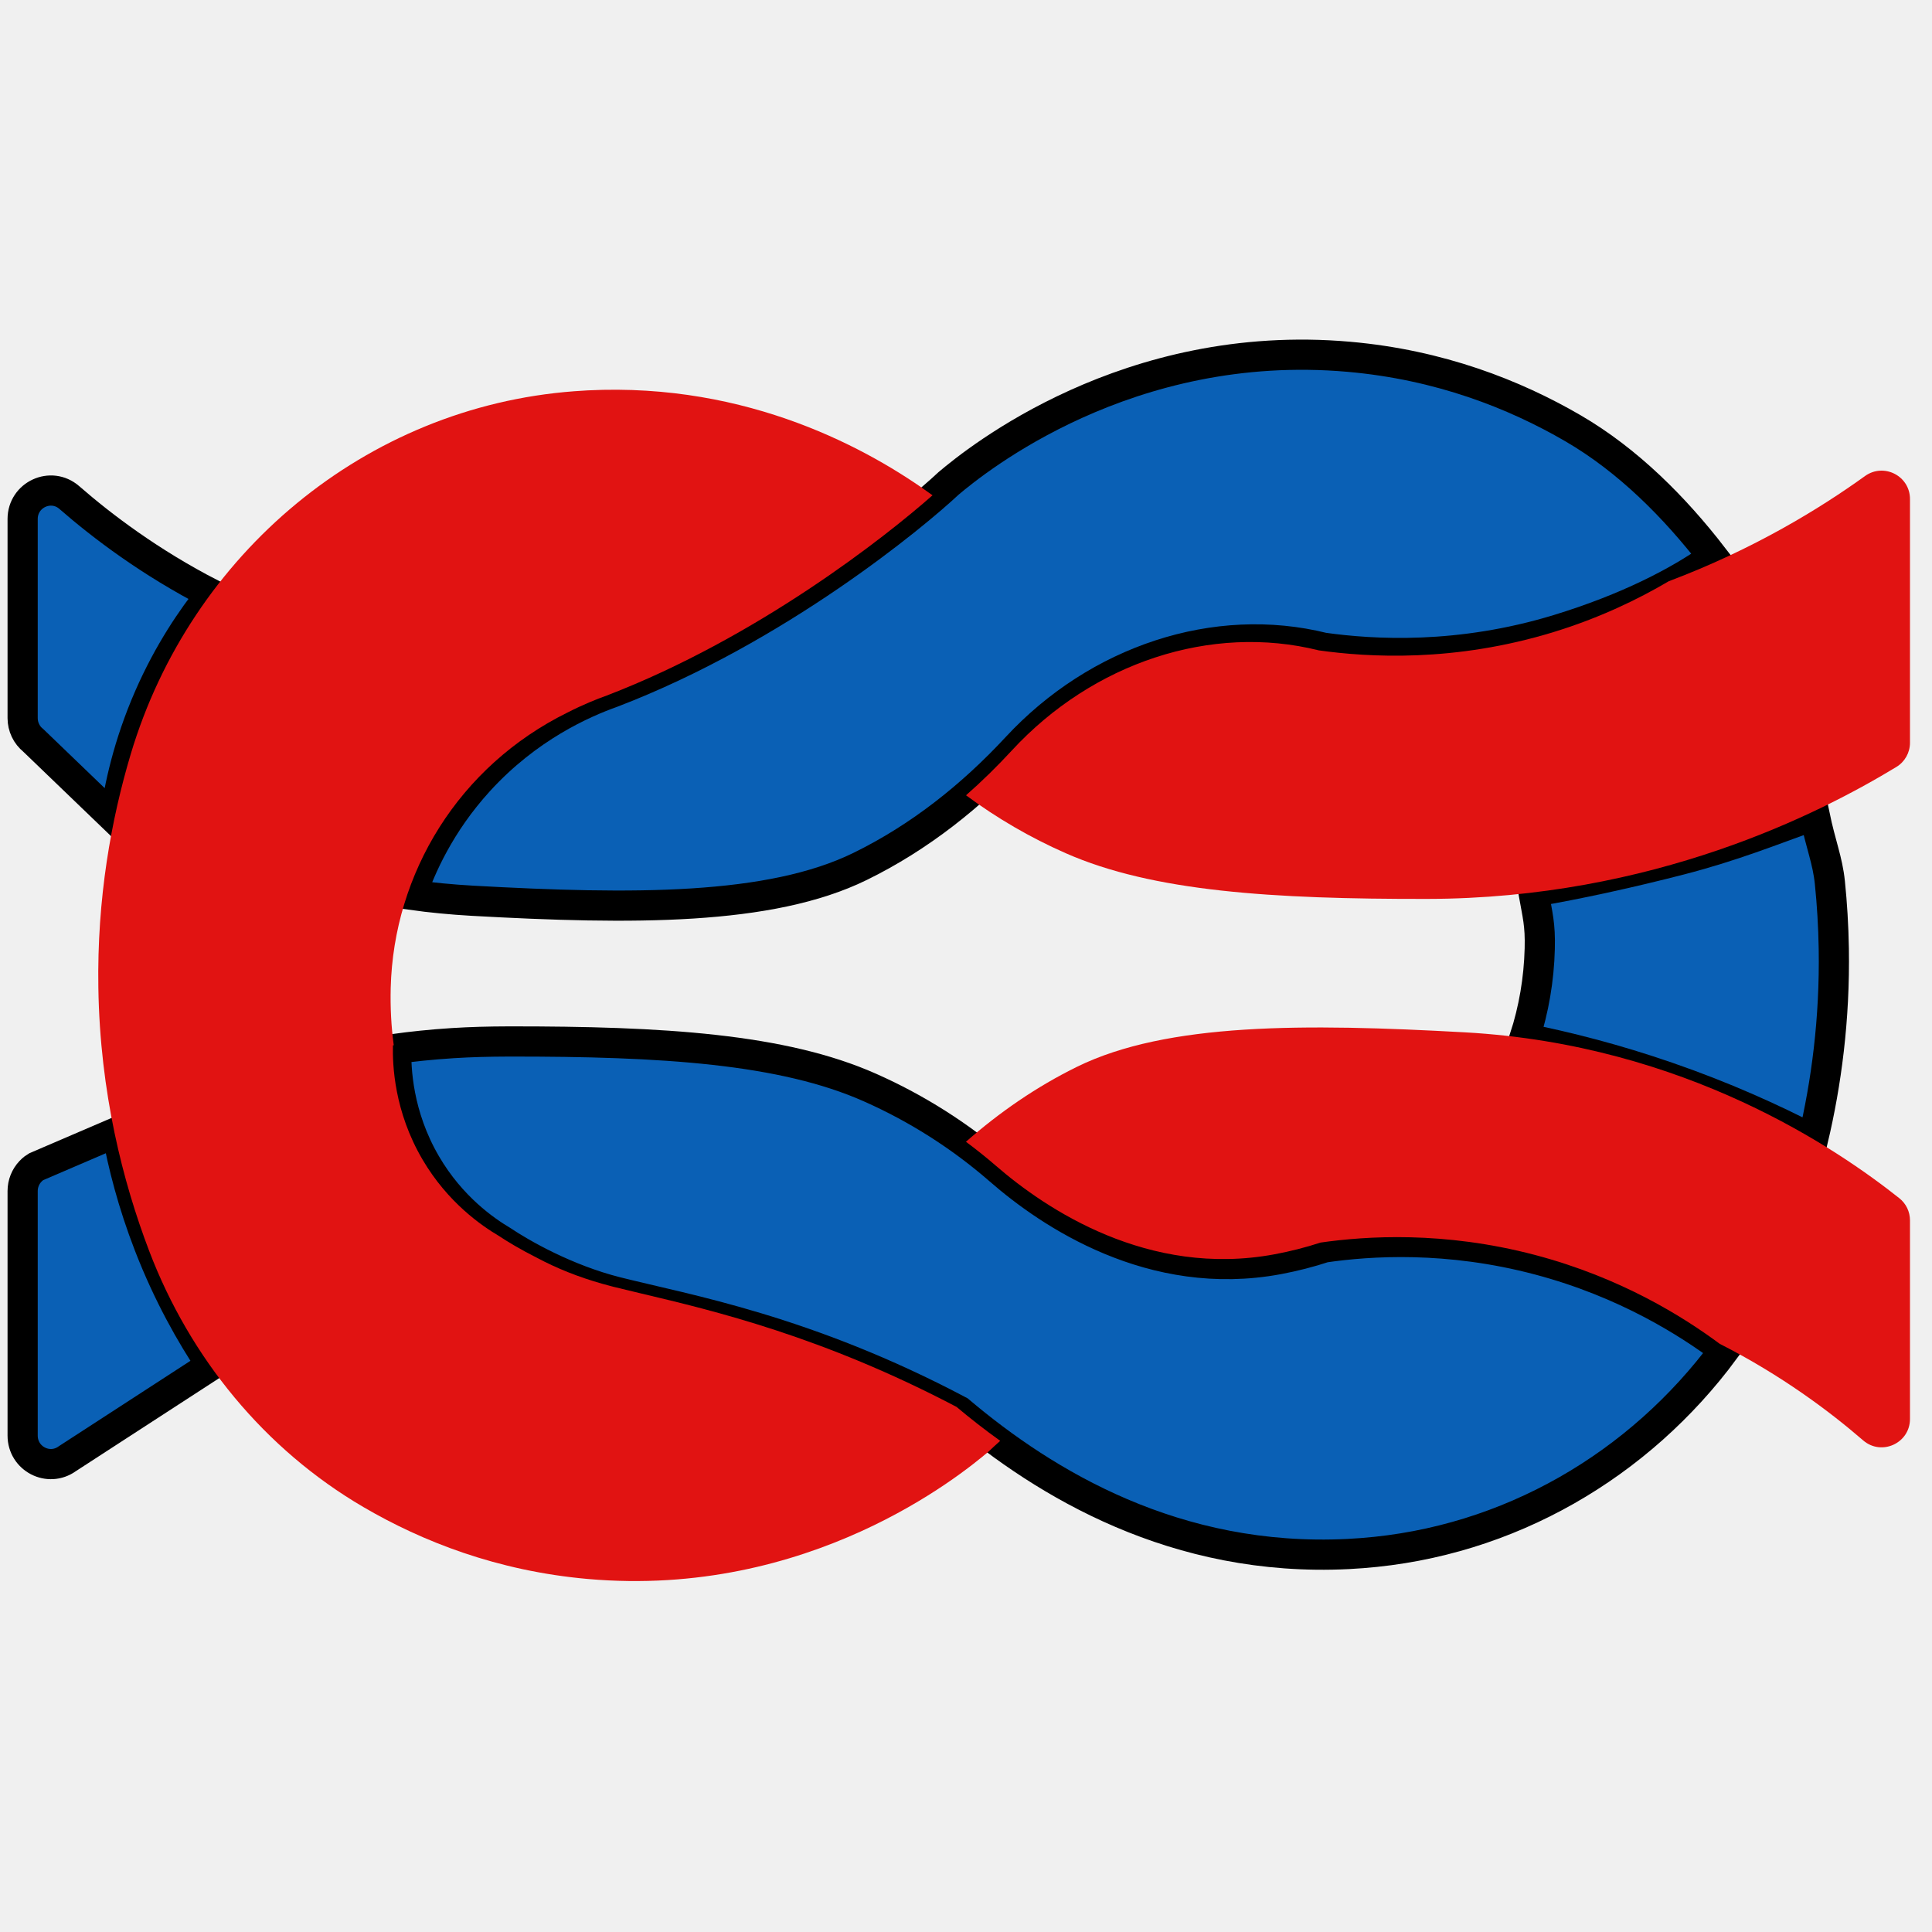
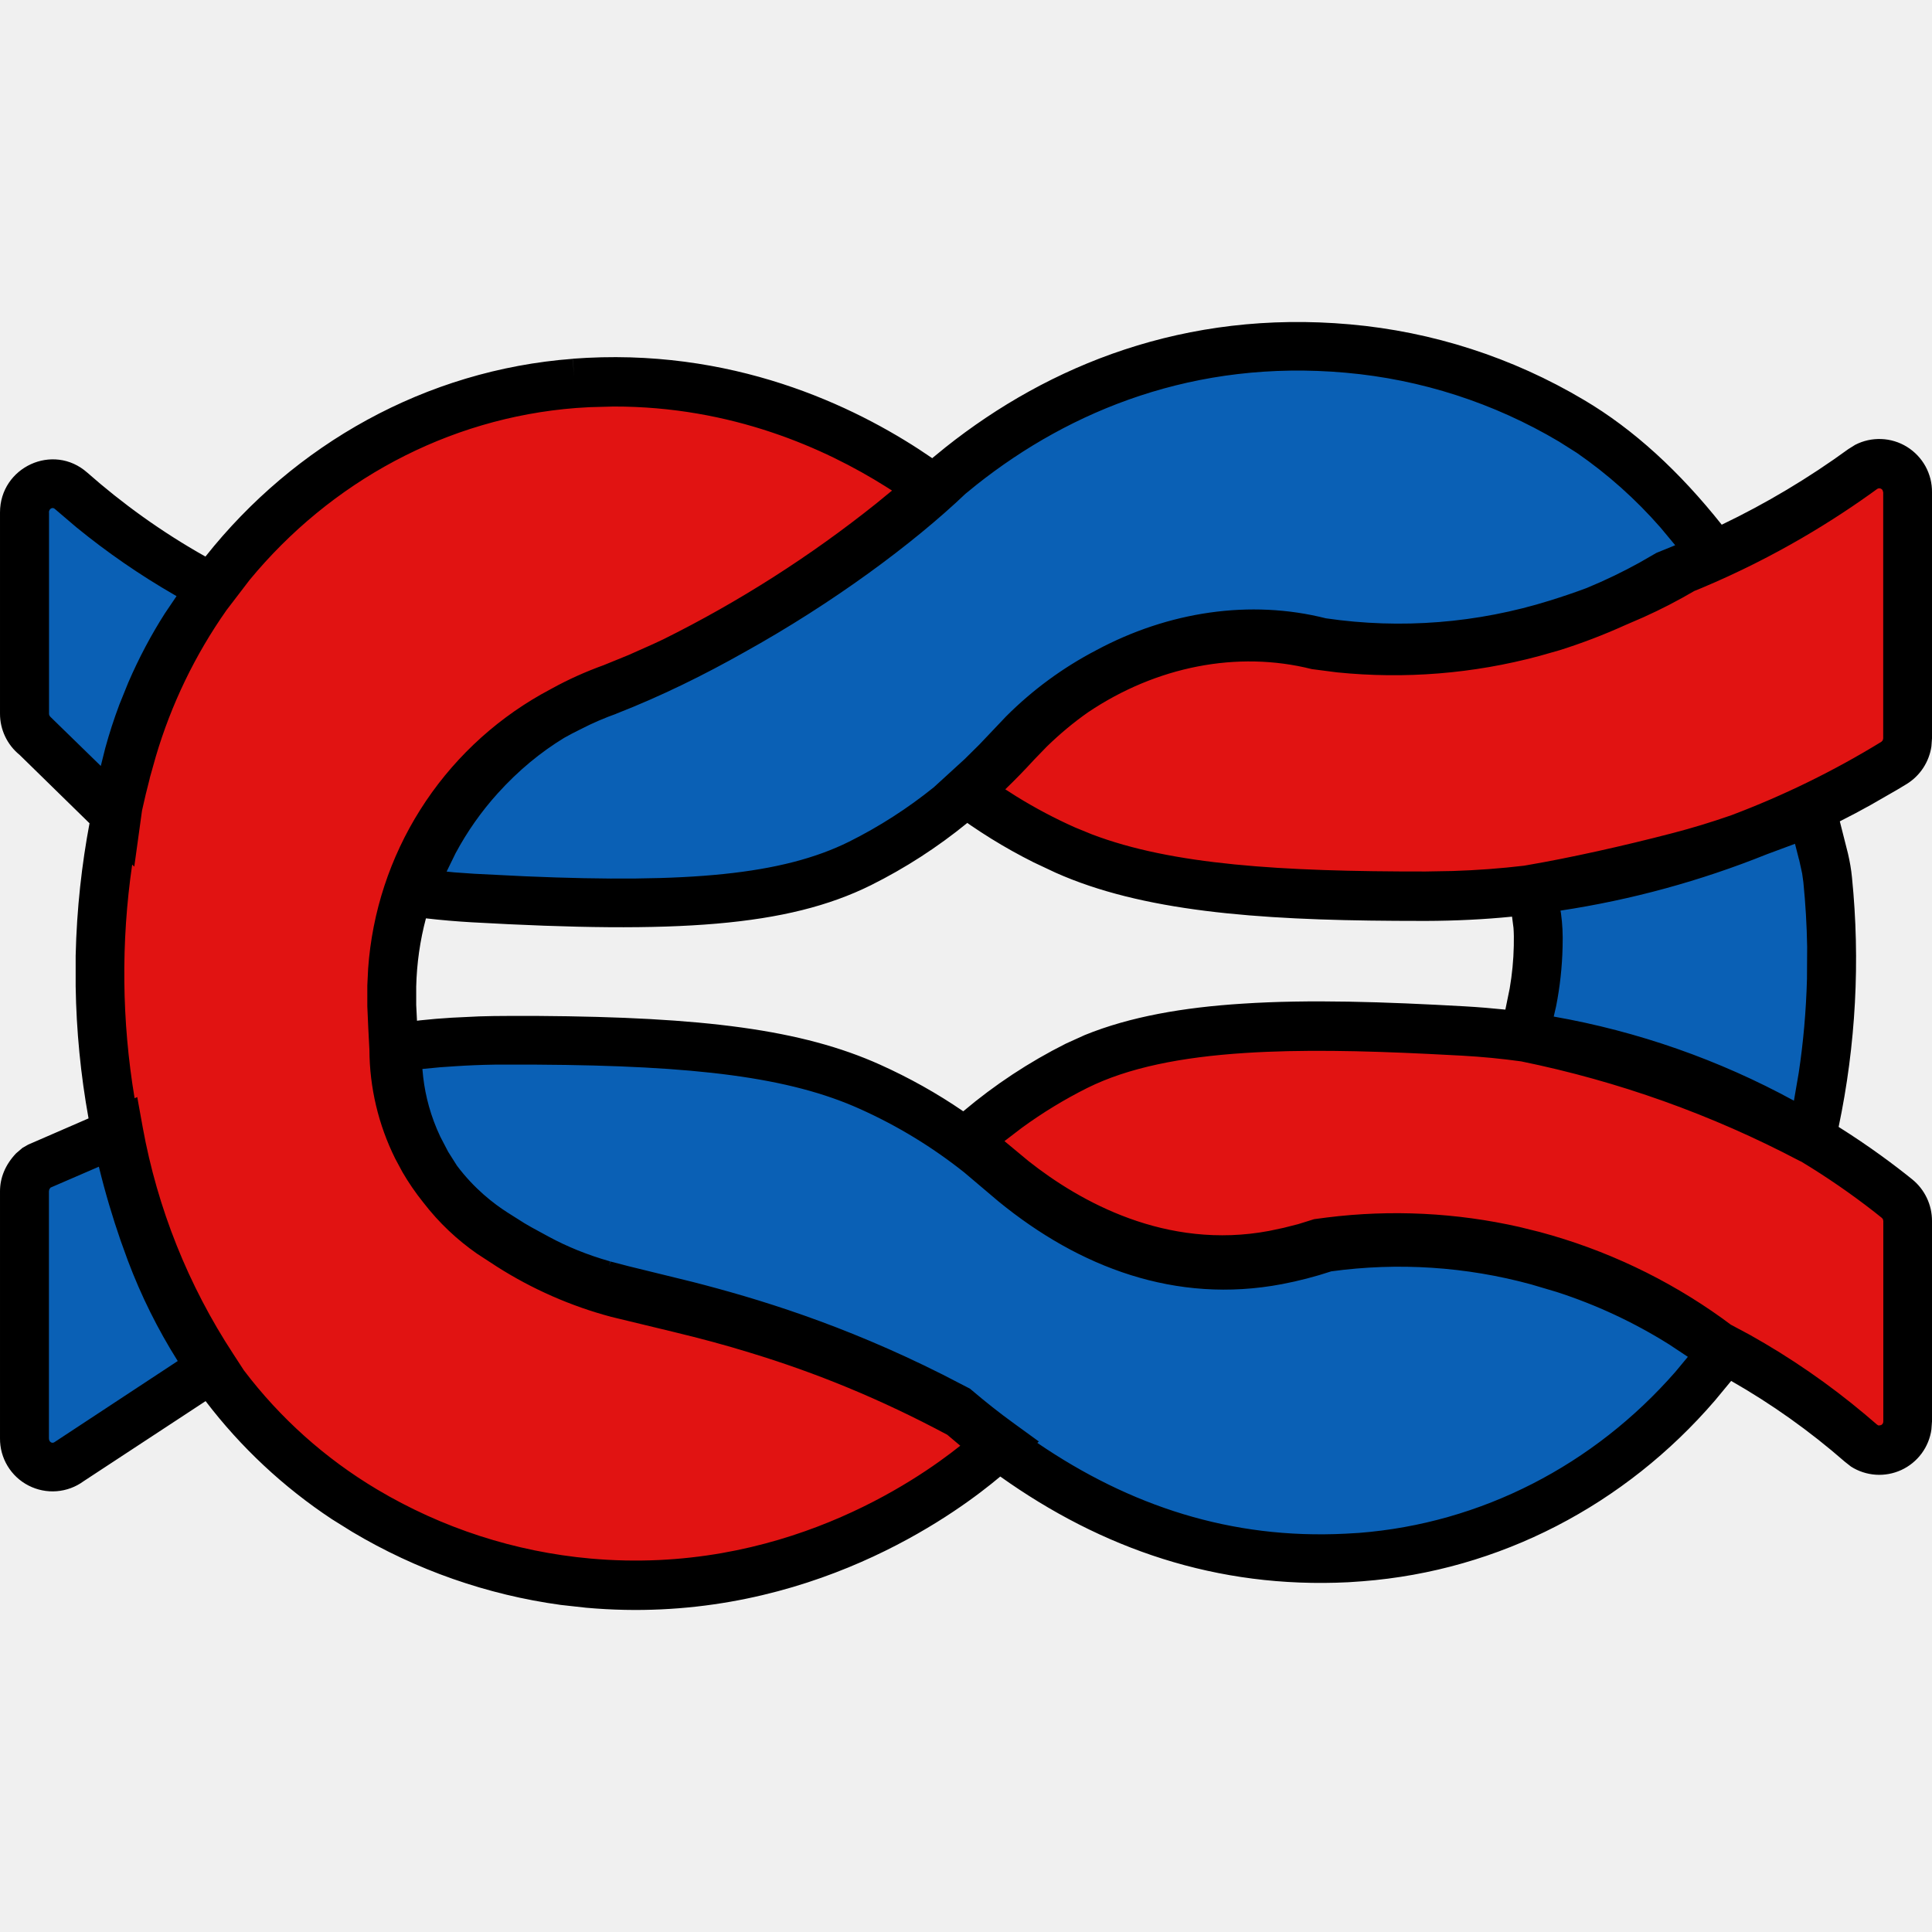
- <svg xmlns="http://www.w3.org/2000/svg" width="512" height="512" viewBox="0 0 512 512" fill="none">
-   <path d="M457 357.752C434.447 388.263 399.909 408.62 360.938 411.591C359.724 411.676 358.511 411.761 357.28 411.829C311.584 414.104 277.065 393.256 254.175 373.9C213.67 352.456 181.979 347.056 163.437 342.387C149.952 338.991 138.153 332.2 133.096 328.804C128.613 326.138 119.595 319.958 112.869 308.43C105.335 295.509 104.896 283.166 105.014 277.92C108.942 277.393 114.015 276.816 119.949 276.442C124.803 276.137 129.506 276.018 134.782 276.001C175.708 275.95 207.448 277.953 230.541 288.208C243.031 293.743 254.611 301.112 264.927 310.094C278.192 321.673 305.313 339.976 338.739 333.728C342.986 332.93 347.066 331.877 350.993 330.587C363.028 328.855 383.609 327.463 407.848 333.898C430.856 340.01 447.409 350.571 457 357.752Z" fill="#0A60B5" stroke="black" stroke-width="8" stroke-miterlimit="10" />
-   <path d="M454 147.632C443.832 134.459 431.474 122.006 416.878 113.508C401.324 104.458 381.476 96.665 357.471 94.553C298.821 89.391 258.722 121.922 251.416 128.073C242.326 136.604 205.964 166.789 162.196 183.549C154.57 186.264 139.891 192.683 126.844 207.013C116.525 218.343 111.475 229.94 109 237.147C114.219 237.868 119.605 238.388 125.161 238.706C167.599 241.069 204.062 241.304 227.916 229.622C243.673 221.912 257.493 210.935 269.412 198.08C290.892 174.9 322.22 164.56 350.737 171.649C363.834 173.476 386.644 174.867 413.023 166.789C431.238 161.208 444.809 154.185 454 147.632Z" fill="#0A60B5" stroke="black" stroke-width="8" stroke-miterlimit="10" />
-   <path d="M56 157.414C39.73 149.051 27.029 139.404 18.366 131.853C13.524 127.629 6 131.092 6 137.546V190.307C6 192.605 7.039 194.784 8.815 196.203L30.43 217C31.57 208.637 34.016 197.267 39.512 184.698C44.69 172.838 50.906 163.766 56 157.414Z" fill="#0A60B5" stroke="black" stroke-width="8" stroke-miterlimit="10" />
-   <path d="M404 275.157C406.473 267.536 407.845 259.542 408.049 251.396C408.218 244.96 407.473 242.555 406.355 236.323C417.857 234.392 432.222 231.242 445.317 227.855C459.157 224.282 469.389 220.132 480.891 216C482.568 224.045 484.33 227.957 484.939 233.918C485.515 239.541 485.871 245.367 485.973 251.396C486.278 270.127 483.991 287.113 480.467 302C469.626 296.377 456.751 290.551 441.929 285.437C428.14 280.661 415.316 277.409 404 275.157Z" fill="#0A60B5" stroke="black" stroke-width="8" stroke-miterlimit="10" />
-   <path d="M17.863 386.557C12.903 390.158 6 386.608 6 380.438V315.638C6 313.677 6.754 311.817 8.061 310.431C8.714 309.738 9.318 309.349 9.586 309.197L31 300C32.575 308.588 35.172 318.867 39.512 330.058C44.589 343.143 50.621 353.743 56 361.807C43.282 370.057 30.564 378.307 17.863 386.557Z" fill="#0A60B5" stroke="black" stroke-width="8" stroke-miterlimit="10" />
-   <path fill-rule="evenodd" clip-rule="evenodd" d="M155.765 103.453C198.594 101.328 230.622 119.267 247.13 131.257C234.633 142.295 200.817 168.932 160.818 184.316C158.121 185.28 154.541 186.71 150.462 188.793C121.52 203.048 104.31 231.457 103.542 261.808C103.413 266.916 103.673 272.006 104.349 277.007C104.276 277.016 104.203 277.026 104.131 277.036C104.013 282.241 104.451 294.488 111.981 307.308C118.703 318.747 127.716 324.879 132.197 327.524C134.42 329.006 137.949 331.141 142.351 333.354C147.523 336.109 153.257 338.42 159.582 340.207C160.551 340.488 161.531 340.753 162.52 341.001C164.821 341.576 167.33 342.171 170.036 342.814C189.12 347.343 218.035 354.206 253.489 372.84C257.07 375.846 260.929 378.875 265.067 381.836C263.81 382.961 262.751 383.944 261.896 384.751C254.585 390.934 214.457 423.632 155.765 418.444C131.742 416.321 111.864 408.488 96.315 399.391C70.119 384.077 50.325 359.853 39.526 331.5C32.569 313.222 26.504 289.587 26.066 261.774C25.679 238.021 29.486 217.098 34.675 199.746C50.56 146.731 96.888 107.85 152.11 103.689C153.322 103.605 154.535 103.52 155.765 103.453ZM455.742 356.124C446.129 349.001 429.635 338.603 406.79 332.577C382.565 326.193 361.996 327.574 349.968 329.292C346.042 330.573 341.966 331.617 337.72 332.409C304.314 338.608 277.209 320.448 263.951 308.959C261.373 306.731 258.716 304.603 255.986 302.578C264.908 294.736 274.719 287.969 285.414 282.714C309.285 270.989 345.774 271.225 388.243 273.583C446.767 276.851 487.198 304.732 503.336 317.535C505.139 318.967 506.166 321.123 506.166 323.414V376.025C506.166 382.477 498.602 385.93 493.734 381.702C485.011 374.15 472.183 364.489 455.742 356.124ZM268.112 198.921C264.275 203.078 260.24 207.04 256.008 210.76C264.204 216.84 273.061 221.988 282.432 226.11C305.511 236.285 337.233 238.273 378.135 238.223C438.125 238.139 482.295 215.548 502.561 203.25C504.802 201.886 506.166 199.46 506.166 196.832V132.26C506.166 126.111 499.226 122.574 494.239 126.162C482.435 134.658 464.882 145.501 442.244 154.031C434.092 158.837 423.933 163.744 411.827 167.469C385.429 175.589 362.602 174.191 349.496 172.355C320.959 165.229 289.608 175.623 268.112 198.921Z" fill="#E11312" />
+ <svg xmlns="http://www.w3.org/2000/svg" width="64" height="64" viewBox="0 0 63.711 63.711" fill="none">
+   <g clip-path="url(#clip0_303_12787)">
+     <path d="M16.796 34.303C21.877 34.295 25.819 34.547 28.686 35.837C29.979 36.416 31.192 37.157 32.301 38.041L32.954 38.587C34.6 40.045 37.969 42.344 42.118 41.56C42.646 41.46 43.153 41.327 43.639 41.162C45.95 40.825 48.305 40.954 50.565 41.54C52.826 42.127 54.946 43.16 56.801 44.579C54 48.415 49.713 50.974 44.874 51.348L44.422 51.375C38.747 51.661 34.462 49.041 31.619 46.61C26.591 43.913 22.654 43.233 20.353 42.646C19.106 42.309 17.917 41.786 16.825 41.096L16.19 40.684C15.324 40.08 14.602 39.293 14.075 38.378C13.409 37.212 13.072 35.887 13.1 34.544L13.934 34.444C14.884 34.343 15.84 34.296 16.796 34.303ZM59.769 26.761C59.976 27.77 60.193 28.264 60.273 29.012C60.56 31.876 60.372 34.768 59.716 37.571C56.727 35.999 53.53 34.862 50.22 34.197C50.528 33.241 50.698 32.232 50.724 31.21C50.746 30.401 50.653 30.098 50.512 29.315C51.943 29.073 53.724 28.678 55.351 28.253C57.069 27.802 58.34 27.279 59.769 26.761ZM31.277 15.707L31.688 15.37C33.238 14.138 37.916 10.91 44.444 11.494C47.425 11.76 49.888 12.742 51.821 13.878C53.631 14.945 55.166 16.512 56.429 18.165C55.288 18.988 53.602 19.872 51.343 20.576C48.841 21.347 46.199 21.555 43.607 21.186C40.069 20.294 36.177 21.595 33.512 24.507C32.031 26.124 30.316 27.504 28.359 28.473C25.397 29.941 20.87 29.912 15.601 29.615C14.93 29.576 14.26 29.511 13.594 29.418C14.069 28.018 14.823 26.73 15.811 25.63C17.009 24.302 18.516 23.29 20.199 22.683C25.633 20.576 30.148 16.78 31.277 15.707ZM7.013 19.397C5.332 18.518 3.764 17.44 2.341 16.185C1.741 15.654 0.807 16.087 0.807 16.899V23.53C0.806 23.672 0.837 23.813 0.897 23.941C0.957 24.07 1.045 24.183 1.155 24.274L3.838 26.886C4.209 24.151 5.305 21.565 7.013 19.397ZM2.283 48.2C2.143 48.301 1.978 48.361 1.806 48.373C1.633 48.386 1.461 48.35 1.308 48.27C1.155 48.19 1.028 48.069 0.939 47.921C0.851 47.773 0.806 47.602 0.81 47.43V39.288C0.81 39.041 0.902 38.808 1.064 38.633L1.208 38.508C1.223 38.497 1.239 38.487 1.256 38.478L3.913 37.321C4.418 40.093 5.475 42.735 7.019 45.091L2.278 48.2H2.283Z" fill="#0A60B5" />
+     <path d="M19.4 12.612C24.72 12.347 28.697 14.603 30.746 16.108C29.193 17.497 24.993 20.844 20.029 22.777C19.588 22.936 19.158 23.124 18.742 23.34C17.026 24.194 15.577 25.5 14.551 27.118C13.524 28.736 12.96 30.604 12.918 32.519C12.902 33.162 12.933 33.801 13.018 34.431H12.992C12.976 35.086 13.029 36.626 13.966 38.237C14.8 39.676 15.92 40.446 16.475 40.78C16.751 40.966 17.191 41.232 17.736 41.513C18.526 41.937 19.367 42.26 20.239 42.474L21.173 42.702C23.541 43.27 27.133 44.133 31.534 46.475C31.98 46.854 32.458 47.234 32.973 47.605C32.814 47.749 32.684 47.871 32.578 47.972C31.67 48.75 26.687 52.859 19.4 52.209C16.792 51.974 14.269 51.156 12.02 49.814C8.768 47.887 6.31 44.842 4.97 41.279C2.969 35.972 2.758 30.156 4.367 24.717C6.339 18.054 12.092 13.167 18.946 12.644L19.4 12.612ZM56.644 44.375C54.786 42.973 52.669 41.954 50.415 41.375C48.161 40.797 45.815 40.67 43.512 41.003C43.026 41.163 42.519 41.295 41.993 41.394C37.844 42.172 34.481 39.891 32.835 38.447C32.515 38.167 32.185 37.898 31.845 37.643C32.947 36.653 34.175 35.813 35.498 35.147C38.463 33.674 42.992 33.703 48.266 33.998C55.532 34.409 60.552 37.913 62.553 39.525C62.779 39.703 62.907 39.976 62.907 40.263V46.876C62.91 47.056 62.861 47.234 62.765 47.387C62.67 47.54 62.531 47.662 62.367 47.737C62.204 47.813 62.021 47.84 61.843 47.813C61.664 47.787 61.497 47.709 61.362 47.59C59.925 46.331 58.341 45.252 56.644 44.375ZM33.35 24.614C32.872 25.137 32.373 25.633 31.848 26.1C32.864 26.868 33.963 27.513 35.129 28.03C37.996 29.31 41.932 29.559 47.011 29.554C52.466 29.533 57.811 28.012 62.461 25.158C62.598 25.073 62.711 24.954 62.789 24.813C62.867 24.671 62.907 24.512 62.907 24.351V16.236C62.91 16.062 62.865 15.891 62.776 15.742C62.687 15.593 62.559 15.472 62.405 15.392C62.251 15.312 62.077 15.276 61.904 15.289C61.731 15.302 61.565 15.364 61.425 15.466C59.96 16.536 57.781 17.9 54.969 18.97C53.782 19.68 52.515 20.248 51.194 20.661C48.691 21.436 46.047 21.645 43.453 21.274C39.912 20.38 36.021 21.686 33.35 24.614Z" fill="#E11312" />
+     <path d="M3.977 40.908C3.717 40.157 3.472 39.342 3.26 38.474L1.665 39.164L1.625 39.225L1.614 39.286V47.43C1.614 47.555 1.72 47.614 1.8 47.555L5.861 44.882C5.202 43.836 4.651 42.726 4.216 41.569L3.977 40.908ZM59.325 28.344L59.193 27.826L58.264 28.171C56.075 29.052 53.792 29.676 51.46 30.029L51.476 30.119C51.524 30.47 51.542 30.799 51.529 31.229C51.514 31.884 51.443 32.537 51.316 33.18L51.237 33.523C54.01 34.011 56.686 34.948 59.158 36.297L59.315 35.384C59.469 34.37 59.559 33.334 59.588 32.283L59.594 31.221C59.582 30.51 59.54 29.8 59.469 29.092L59.429 28.805L59.328 28.344H59.325ZM1.617 16.899V23.531C1.617 23.565 1.625 23.595 1.657 23.634L3.324 25.259L3.472 24.667C3.602 24.192 3.756 23.714 3.937 23.233L4.229 22.511C4.585 21.686 4.991 20.927 5.437 20.228L5.822 19.658L5.747 19.615C4.614 18.962 3.535 18.218 2.522 17.391L1.805 16.78C1.731 16.716 1.614 16.772 1.614 16.899H1.617ZM18.107 40.788C18.704 41.11 19.363 41.38 20.098 41.59L20.127 41.598L20.085 41.739L20.135 41.601L20.727 41.755L22.835 42.272C24.972 42.819 27.786 43.669 31.078 45.325L31.988 45.795L32.055 45.851C32.485 46.217 32.947 46.586 33.443 46.944L34.258 47.536L34.208 47.582C37.26 49.663 40.602 50.767 44.369 50.576L44.815 50.55C48.848 50.236 52.562 48.312 55.248 45.24L55.66 44.744L55.038 44.332C53.879 43.605 52.635 43.025 51.332 42.604L50.491 42.355C48.345 41.769 46.103 41.623 43.9 41.925C43.367 42.101 42.823 42.242 42.272 42.347C38.773 43.01 35.588 41.794 32.928 39.62L31.8 38.665C30.744 37.824 29.586 37.12 28.354 36.568C26.042 35.527 22.96 35.139 17.698 35.108H16.313C15.84 35.115 15.423 35.134 15.009 35.161L14.513 35.195L13.929 35.251L13.955 35.516C14.03 36.159 14.205 36.817 14.518 37.481L14.778 37.98L15.068 38.439C15.649 39.214 16.294 39.7 16.719 39.974L17.298 40.34L17.537 40.478L18.107 40.788ZM33.698 37.191L33.124 37.63L33.916 38.288C35.614 39.631 38.465 41.227 41.847 40.592L42.333 40.489L42.806 40.369L43.337 40.204L43.754 40.149C45.874 39.884 48.025 39.99 50.109 40.462L50.775 40.627C52.938 41.206 54.979 42.172 56.798 43.478L57.074 43.682L57.701 44.017C59.046 44.769 60.317 45.646 61.497 46.637L61.892 46.974L61.93 47L61.959 47.008L62.031 46.995C62.052 46.985 62.07 46.969 62.084 46.95C62.098 46.928 62.106 46.902 62.105 46.876V40.263L62.092 40.204L62.057 40.162L61.81 39.965C61.041 39.365 60.236 38.811 59.4 38.306L59.341 38.28C56.453 36.758 53.363 35.654 50.164 35.001C49.52 34.912 48.873 34.849 48.224 34.813L47.109 34.755C44.908 34.648 42.88 34.606 41.07 34.723C38.951 34.858 37.199 35.208 35.856 35.877C35.101 36.255 34.379 36.694 33.698 37.191ZM4.938 25.67C4.847 26.015 4.762 26.369 4.683 26.732L4.428 28.58L4.359 28.511C3.987 31.068 4.014 33.668 4.439 36.217L4.526 36.177L4.707 37.178C5.191 39.844 6.207 42.385 7.693 44.651L8.041 45.187C9.236 46.765 10.726 48.097 12.426 49.111C14.574 50.392 16.982 51.173 19.472 51.396C25.71 51.954 30.186 48.856 31.667 47.675L31.237 47.313C29.028 46.132 26.91 45.269 24.728 44.606C23.905 44.351 23.108 44.139 22.185 43.916L20.154 43.425C18.82 43.069 17.549 42.51 16.384 41.768L15.729 41.341C15.081 40.889 14.481 40.332 13.958 39.652C13.704 39.336 13.475 39.002 13.271 38.651L13.032 38.206C12.478 37.09 12.187 35.862 12.182 34.617C12.155 34.139 12.132 33.661 12.113 33.183V32.498L12.14 31.941C12.272 30.08 12.862 28.281 13.858 26.704C14.853 25.127 16.222 23.82 17.844 22.899L18.184 22.713C18.75 22.4 19.326 22.145 19.907 21.935L20.719 21.604L21.532 21.242L21.877 21.081C24.366 19.844 26.716 18.345 28.888 16.61L29.416 16.177L29.203 16.042C27.207 14.787 24.123 13.398 20.231 13.406L19.445 13.427L19.002 13.454C14.728 13.783 10.892 15.901 8.232 19.124L7.47 20.12C6.435 21.592 5.647 23.224 5.137 24.951L4.935 25.67H4.938ZM13.725 32.541V33.138L13.751 33.661L13.852 33.648C14.197 33.61 14.547 33.581 14.906 33.56L15.803 33.517C16.114 33.507 16.44 33.502 16.796 33.502H17.73C23.199 33.539 26.445 33.95 29.02 35.108C29.976 35.538 30.895 36.05 31.765 36.647C32.8 35.773 33.934 35.025 35.145 34.417L35.771 34.133C37.268 33.523 39.036 33.22 40.966 33.098C43.18 32.952 45.67 33.037 48.312 33.186C48.763 33.212 49.209 33.249 49.642 33.294L49.785 32.594C49.864 32.132 49.91 31.665 49.92 31.189C49.925 30.958 49.923 30.775 49.91 30.6L49.862 30.228C48.949 30.319 47.998 30.366 47.013 30.369L46.015 30.366C41.412 30.34 37.645 30.045 34.805 28.776L34.083 28.436C33.13 27.959 32.222 27.397 31.37 26.756L31.898 27.138C30.919 27.937 29.854 28.626 28.723 29.19C25.962 30.56 22.299 30.794 15.556 30.414C15.052 30.385 14.548 30.342 14.046 30.284C13.852 31.014 13.743 31.771 13.725 32.541ZM50.751 21.635C48.581 22.218 46.323 22.399 44.088 22.172L43.26 22.065C40.799 21.444 38.123 21.983 35.885 23.486C35.407 23.82 34.956 24.197 34.526 24.614L34.107 25.047C33.799 25.384 33.48 25.712 33.151 26.029L33.525 26.268C34.144 26.65 34.786 26.99 35.453 27.287L36.005 27.513C38.649 28.521 42.251 28.744 47.008 28.739L47.905 28.723C48.715 28.697 49.498 28.638 50.255 28.548L50.377 28.527C51.757 28.291 53.509 27.903 55.147 27.476C55.821 27.3 56.398 27.125 57.093 26.884C58.815 26.235 60.472 25.424 62.041 24.462L62.086 24.415L62.102 24.351V16.236L62.081 16.164C62.072 16.149 62.059 16.136 62.045 16.126C62.03 16.116 62.013 16.109 61.996 16.106C61.978 16.102 61.96 16.103 61.943 16.107C61.926 16.111 61.909 16.119 61.895 16.13C60.539 17.117 58.587 18.354 56.103 19.395L55.874 19.488C55.332 19.806 54.773 20.095 54.199 20.353L53.584 20.619C52.883 20.936 52.164 21.211 51.431 21.442L50.751 21.635ZM20.319 23.539L20.048 23.64C19.846 23.719 19.647 23.805 19.451 23.897L19.108 24.067C18.937 24.151 18.769 24.239 18.604 24.332C17.834 24.802 17.099 25.402 16.411 26.164C15.871 26.762 15.406 27.424 15.025 28.134L14.728 28.742L14.988 28.768L15.646 28.814L17.335 28.898C22.724 29.129 25.803 28.845 27.998 27.757C28.992 27.261 29.929 26.659 30.794 25.962L31.813 25.031L32.296 24.553L33.178 23.624C34.052 22.749 35.054 22.014 36.151 21.442C38.527 20.167 41.226 19.759 43.724 20.39C46.197 20.752 48.719 20.552 51.104 19.806C51.529 19.674 51.935 19.536 52.325 19.39C52.962 19.127 53.541 18.843 54.061 18.556L54.624 18.232L55.243 17.98L54.757 17.396C53.942 16.463 53.015 15.636 51.996 14.932L51.412 14.563C49.267 13.288 46.863 12.511 44.377 12.291C39.419 11.848 35.309 13.523 32.203 15.986L31.837 16.284C30.109 17.93 27.467 19.889 24.537 21.513C23.231 22.251 21.81 22.955 20.321 23.536L20.319 23.539ZM62.877 25.854L62.551 26.05L61.688 26.546C61.375 26.722 61.035 26.902 60.671 27.085L60.94 28.147C61.003 28.418 61.046 28.668 61.072 28.933C61.349 31.682 61.2 34.458 60.632 37.162C61.667 37.813 62.482 38.426 63.055 38.888C63.26 39.053 63.426 39.263 63.539 39.501C63.653 39.739 63.711 39.999 63.711 40.263V46.876L63.692 47.136C63.653 47.424 63.541 47.698 63.368 47.932C63.194 48.166 62.965 48.353 62.701 48.475C62.436 48.597 62.145 48.651 61.855 48.631C61.564 48.611 61.283 48.519 61.038 48.362L60.836 48.203C59.678 47.192 58.422 46.299 57.088 45.538L56.557 46.18C53.592 49.628 49.448 51.797 44.929 52.145L44.462 52.177C40.125 52.394 36.328 51.07 32.986 48.691L32.684 48.938C31.078 50.223 26.183 53.632 19.331 53.018L18.492 52.925C16.061 52.592 13.722 51.772 11.614 50.515L10.942 50.096C9.347 49.041 7.939 47.725 6.78 46.204L2.758 48.845C2.499 49.035 2.191 49.15 1.871 49.175C1.55 49.201 1.229 49.136 0.942 48.989C0.656 48.843 0.416 48.619 0.25 48.344C0.083 48.068 -0.003 47.752 8.12764e-05 47.43V39.289C8.12764e-05 38.843 0.17 38.413 0.531 38.033L0.743 37.852L0.929 37.746L2.92 36.881C2.66 35.445 2.518 33.989 2.495 32.53V31.516C2.53 29.952 2.7 28.492 2.952 27.149L0.648 24.895C0.445 24.73 0.281 24.523 0.169 24.286C0.057 24.05 -0.001 23.792 8.12764e-05 23.531V16.899C8.12764e-05 15.405 1.752 14.59 2.878 15.585C4.022 16.594 5.323 17.539 6.775 18.354C9.708 14.656 14.03 12.201 18.888 11.832L18.93 12.413L18.89 11.829L19.358 11.8C24.542 11.54 28.5 13.565 30.743 15.11L30.762 15.092L31.184 14.747C34.595 12.039 39.079 10.213 44.515 10.696C47.242 10.937 49.88 11.789 52.232 13.188C53.883 14.163 55.391 15.559 56.777 17.303C58.243 16.6 59.641 15.764 60.955 14.808L61.176 14.67C61.442 14.532 61.74 14.466 62.04 14.478C62.339 14.489 62.631 14.578 62.886 14.736C63.141 14.894 63.351 15.115 63.496 15.377C63.64 15.64 63.715 15.936 63.711 16.236V24.351L63.692 24.611C63.655 24.865 63.563 25.108 63.422 25.323C63.282 25.537 63.096 25.718 62.877 25.854Z" fill="black" />
+   </g>
+   <defs>
+     <clipPath id="clip0_303_12787">
+       <rect width="63.711" height="63.711" fill="white" />
+     </clipPath>
+   </defs>
</svg>
